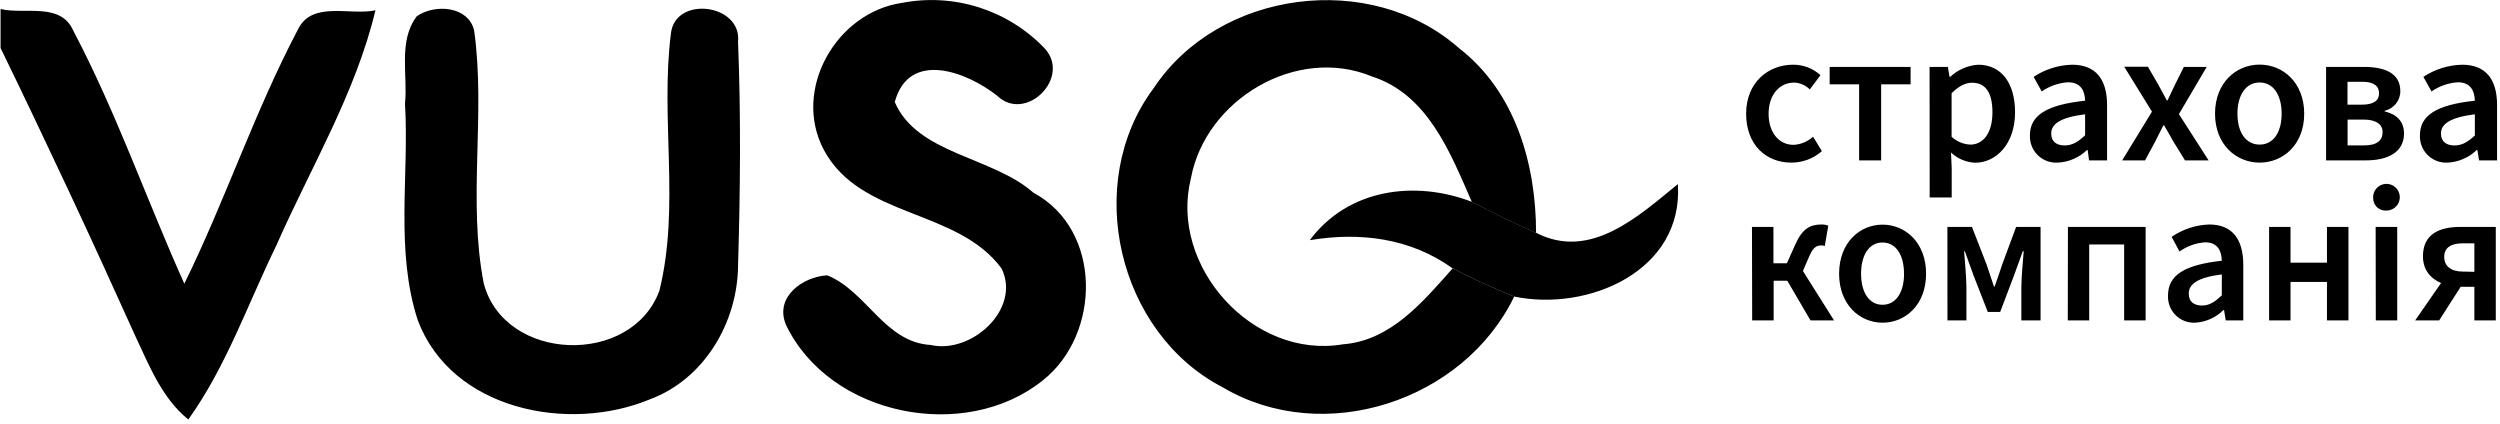
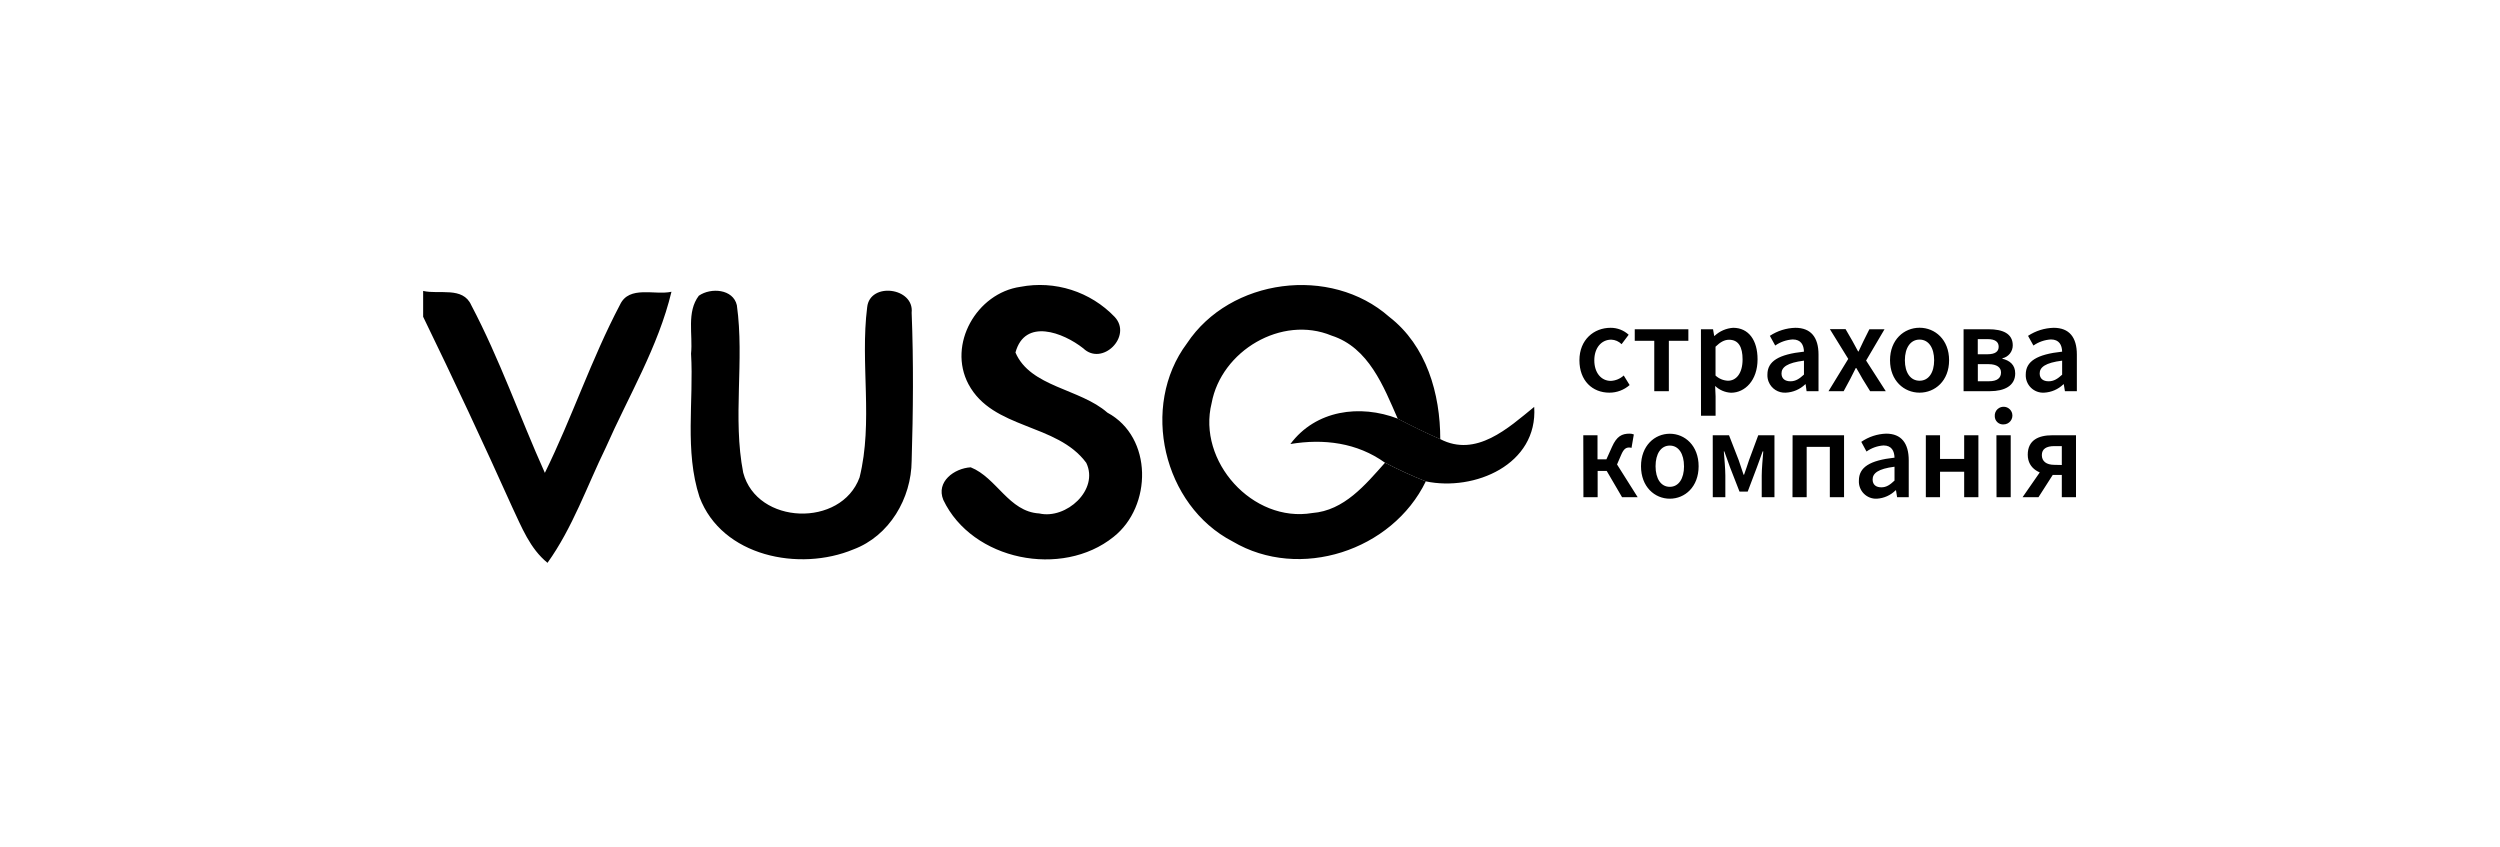
- <svg xmlns="http://www.w3.org/2000/svg" width="596" height="101" viewBox="0 0 596 101">
-   <path d="M.137 2.154C5.91 3.524 14.42.464 17.444 7.261 27.681 26.675 34.93 47.566 43.941 67.635c9.76-19.843 16.748-40.984 27.056-60.54 3.31-7.036 12.523-3.31 18.51-4.643-4.761 19.879-15.474 37.543-23.64 56.088-6.797 13.927-11.903 28.807-20.974 41.472-6.332-5.13-9.32-12.903-12.7-20.046A2513.098 2513.098 0 00.136 11.451V2.154zM99.352 3.88c4.345-3.023 12.356-2.428 13.689 3.417 2.785 19.95-1.583 40.471 2.285 60.266 4.964 18.831 35.258 19.808 41.876 1.726 4.964-20.021.179-40.959 2.738-61.254.952-9.19 16.998-7.142 16.01 1.964.702 17.736.536 35.543 0 53.315-.107 13.474-7.975 27.02-20.962 31.865-19.39 8.083-47.327 2.595-55.386-18.83-5.428-16.63-2.035-34.509-3.047-51.638.69-6.82-1.667-14.95 2.797-20.83zM215.076.679a37.28 37.28 0 0133.96 10.844c6.44 6.963-4.511 17.855-11.332 11.284-7.213-5.69-21.009-10.975-24.39 1.512 5.321 12.463 23.224 12.95 33.08 21.64 16.426 8.832 16.117 33.746 2.214 44.72-18.546 14.916-50.875 8.512-61.255-13.295-2.714-6.583 3.976-11.404 9.856-11.749 9.392 3.762 13.677 15.974 24.664 16.605 9.677 2.226 21.604-8.487 16.914-18.224-10.582-14.355-33.627-11.903-42.388-28.294-7.606-14.344 2.988-32.794 18.677-35.043zM275.032 21.021c15.546-23.45 51.72-28.151 72.801-9.534 13.439 10.38 18.367 27.687 18.367 44.042-5.178-2.25-10.285-4.761-15.308-7.38-5.107-11.653-10.451-25.616-23.807-29.913-17.986-7.463-39.697 5.488-43.173 24.283-5.238 20.926 14.76 43.197 36.222 39.567 11.474-.881 19.104-10.166 26.187-18.117a159.829 159.829 0 0014.677 6.713c-12.094 24.962-45.423 35.901-69.504 21.652-25.044-12.95-33.389-48.696-16.462-71.313z" />
-   <path d="M312.254 57.255c9.118-12.248 25.056-14.355 38.638-9.142 5.023 2.595 10.13 5.13 15.308 7.38 12.939 6.69 24.449-3.975 33.805-11.605 1.369 20.795-21.533 30.472-39.019 26.806a159.775 159.775 0 01-14.677-6.714c-10.022-7.213-22.057-8.725-34.055-6.725zM416.277 27.104c0-7.416 5.238-11.677 11.189-11.677a9.522 9.522 0 016.535 2.5l-2.547 3.392a5.511 5.511 0 00-3.714-1.63c-3.571 0-6.106 2.975-6.106 7.439s2.464 7.404 5.952 7.404a7.453 7.453 0 004.642-1.94l2.119 3.44a11 11 0 01-7.297 2.737c-6.095 0-10.773-4.297-10.773-11.665zM443.214 20.105h-7.023V15.95h19.296v4.155h-7.023v18.128h-5.25V20.105zM460.012 15.95h4.356l.405 2.381h.143a10.843 10.843 0 016.678-2.904c5.594 0 8.796 4.463 8.796 11.344 0 7.618-4.571 12.022-9.522 12.022a8.928 8.928 0 01-5.75-2.44l.167 3.702v7.023h-5.249l-.024-31.128zm14.986 10.845c0-4.44-1.452-7.071-4.868-7.071-1.619 0-3.143.81-4.869 2.5v10.38a6.989 6.989 0 004.476 1.868c2.964 0 5.261-2.63 5.261-7.678zM483.936 32.246c0-4.761 3.976-7.26 13.153-8.237-.071-2.38-1.035-4.392-4.059-4.392-2.256.14-4.43.897-6.285 2.19l-1.928-3.488a17.485 17.485 0 019.178-2.892c5.582 0 8.332 3.428 8.332 9.63v13.177h-4.297l-.334-2.476h-.142a10.836 10.836 0 01-7 3.011 6.25 6.25 0 01-6.618-6.523zm13.153 0v-5c-6.07.763-8.082 2.381-8.082 4.596 0 1.964 1.345 2.833 3.214 2.833s3.214-.893 4.868-2.417v-.012zM513.028 26.616l-6.618-10.713h5.654l2.476 4.285c.643 1.19 1.357 2.524 2.035 3.75h.167c.571-1.19 1.19-2.512 1.774-3.75l2.107-4.226h5.451l-6.618 11.249 7.082 11.034h-5.63l-2.726-4.416c-.738-1.297-1.488-2.666-2.261-3.94h-.179c-.666 1.274-1.321 2.607-1.988 3.94l-2.38 4.416h-5.452l7.106-11.63zM528.062 27.104c0-7.416 5.059-11.701 10.63-11.701 5.571 0 10.63 4.285 10.63 11.7 0 7.417-5.059 11.666-10.63 11.666-5.571 0-10.63-4.297-10.63-11.665zm15.88 0c0-4.464-1.976-7.44-5.25-7.44-3.273 0-5.285 2.976-5.285 7.44s2.012 7.368 5.285 7.368c3.274 0 5.25-2.904 5.25-7.368zM554.535 15.95h9.059c4.951 0 8.641 1.512 8.641 5.761a4.759 4.759 0 01-3.737 4.69v.155c2.642.643 4.618 2.178 4.618 5.285 0 4.5-3.94 6.392-9.058 6.392h-9.523V15.95zm8.523 9c2.952 0 4.107-1.037 4.107-2.715s-1.191-2.738-3.952-2.738h-3.571v5.452h3.416zm.595 9.712c3.012 0 4.357-1.19 4.357-3.178 0-1.774-1.464-2.976-4.5-2.976h-3.845v6.154h3.988zM576.913 32.246c0-4.761 3.964-7.26 13.093-8.237-.071-2.38-1.035-4.392-4.059-4.392a12.31 12.31 0 00-6.273 2.19l-1.94-3.488a17.557 17.557 0 019.237-2.892c5.595 0 8.332 3.428 8.332 9.63v13.177h-4.297l-.404-2.476h-.143a10.774 10.774 0 01-6.94 3.011 6.248 6.248 0 01-6.606-6.523zm13.093 0v-5c-6.058.763-8.082 2.381-8.082 4.596 0 1.964 1.345 2.833 3.226 2.833s3.249-.893 4.904-2.417l-.048-.012zM417.67 54.1h5.118v8.666h5.869l8.582 13.618h-5.618l-5.523-9.451h-3.262v9.45h-5.118l-.048-22.282zm7.404 10.714l2.928-6.535c1.714-3.845 3.571-4.762 6.333-4.762.521-.007 1.04.09 1.523.286l-.833 4.845a2.382 2.382 0 00-.786-.143c-1.095 0-1.976.369-2.94 2.654l-1.94 4.512-4.285-.857zM438.441 65.254c0-7.416 4.928-11.7 10.368-11.7s10.368 4.284 10.368 11.7c0 7.416-4.928 11.677-10.368 11.677s-10.368-4.285-10.368-11.677zm15.475 0c0-4.464-1.917-7.44-5.119-7.44s-5.118 2.977-5.118 7.44c0 4.464 1.928 7.404 5.118 7.404 3.19 0 5.131-2.94 5.131-7.404h-.012zM464.26 54.1h5.856l3.5 9c.607 1.833 1.19 3.57 1.738 5.201h.178c.583-1.678 1.191-3.368 1.774-5.202l3.333-8.998h5.832v22.283h-4.582v-7.809c0-2.178.357-6.261.559-8.666h-.226c-.631 1.87-1.464 3.988-2.083 5.762l-3.297 8.701h-2.952l-3.393-8.701c-.619-1.774-1.452-3.952-2.071-5.762h-.179c.191 2.381.548 6.488.548 8.666v7.809h-4.523L464.26 54.1zM492.995 54.1h18.521v22.284h-5.118V58.279h-8.332v18.105h-5.107l.036-22.283zM516.86 70.397c0-4.762 3.869-7.262 12.82-8.238-.071-2.38-1.012-4.392-3.952-4.392-2.207.146-4.33.905-6.13 2.19l-1.881-3.487a16.796 16.796 0 018.952-2.952c5.451 0 8.13 3.428 8.13 9.63v13.236h-4.19l-.393-2.476h-.143a10.403 10.403 0 01-6.761 3.023 6.178 6.178 0 01-6.452-6.534zm12.82 0V65.42c-5.951.75-7.88 2.38-7.88 4.583 0 1.976 1.31 2.833 3.143 2.833 1.833 0 3.118-.905 4.737-2.429v-.011zM540.953 54.1h5.107v8.523h8.689v-8.522h5.119v22.283h-5.119v-9.166h-8.689v9.166h-5.107V54.1zM565.76 47.244a3.182 3.182 0 011.8-3.093 3.177 3.177 0 014.47 2.166 3.179 3.179 0 01-3.104 3.88 2.949 2.949 0 01-2.923-1.771 2.963 2.963 0 01-.243-1.182zm.595 6.856h5.142v22.284h-5.106l-.036-22.284zM583.235 65.623l4.214 1.464-5.952 9.297h-5.726l7.464-10.761zm6.654 2.75h-3.214c-4.321 0-9.047-2.024-9.047-7.273 0-5.25 3.869-7 8.833-7h8.534v22.284h-5.106v-8.011zm0-3.571v-6.797h-2.714c-2.857 0-4.476 1.024-4.476 3.238s1.619 3.5 4.476 3.5l2.714.059z" />
+ <svg xmlns="http://www.w3.org/2000/svg" width="579" height="196" viewBox="0 0 579 196">
+   <path d="M98 67.378c3.715.881 9.192-1.087 11.138 3.287 6.587 12.493 11.252 25.936 17.051 38.851 6.281-12.77 10.777-26.373 17.411-38.959 2.13-4.527 8.058-2.13 11.911-2.987-3.064 12.792-9.958 24.16-15.212 36.094-4.374 8.962-7.66 18.537-13.497 26.687-4.075-3.301-5.998-8.303-8.174-12.899A1617.973 1617.973 0 0098 73.361v-5.983zM161.847 68.49c2.796-1.946 7.951-1.563 8.809 2.198 1.792 12.838-1.019 26.044 1.471 38.783 3.194 12.118 22.689 12.746 26.947 1.11 3.195-12.884.115-26.358 1.762-39.418.613-5.914 10.939-4.596 10.303 1.264.452 11.413.345 22.872 0 34.309-.069 8.671-5.132 17.388-13.489 20.506-12.478 5.201-30.456 1.67-35.642-12.118-3.493-10.701-1.31-22.207-1.961-33.23.444-4.389-1.073-9.62 1.8-13.404zM236.317 66.43a23.99 23.99 0 0121.854 6.977c4.144 4.481-2.903 11.49-7.292 7.262-4.642-3.661-13.52-7.062-15.696.973 3.424 8.02 14.945 8.334 21.287 13.926 10.571 5.684 10.372 21.716 1.425 28.778-11.934 9.598-32.739 5.477-39.418-8.556-1.747-4.236 2.558-7.338 6.342-7.56 6.044 2.42 8.802 10.28 15.872 10.686 6.227 1.432 13.903-5.462 10.885-11.728-6.81-9.238-21.64-7.66-27.278-18.208-4.894-9.23 1.923-21.103 12.019-22.55zM274.899 79.52c10.004-15.09 33.283-18.115 46.849-6.135 8.648 6.68 11.819 17.817 11.819 28.342-3.332-1.448-6.618-3.064-9.851-4.75-3.286-7.499-6.725-16.484-15.32-19.25-11.574-4.802-25.546 3.532-27.782 15.627-3.371 13.467 9.498 27.799 23.309 25.462 7.384-.567 12.294-6.541 16.852-11.658a102.825 102.825 0 009.445 4.32c-7.783 16.063-29.231 23.103-44.727 13.933-16.117-8.334-21.486-31.337-10.594-45.89z" />
+   <path d="M298.853 102.837c5.867-7.882 16.124-9.238 24.864-5.883 3.232 1.67 6.519 3.302 9.851 4.749 8.326 4.305 15.733-2.558 21.754-7.468.881 13.382-13.857 19.609-25.109 17.25a102.825 102.825 0 01-9.445-4.32c-6.45-4.642-14.194-5.615-21.915-4.328zM365.794 83.435c0-4.772 3.37-7.515 7.2-7.515a6.13 6.13 0 014.206 1.609l-1.64 2.183a3.544 3.544 0 00-2.389-1.05c-2.298 0-3.93 1.916-3.93 4.788 0 2.873 1.586 4.765 3.83 4.765a4.795 4.795 0 002.987-1.249l1.364 2.214a7.08 7.08 0 01-4.696 1.762c-3.922 0-6.932-2.766-6.932-7.507zM383.128 78.93h-4.52v-2.673h12.417v2.673h-4.519v11.666h-3.378V78.93zM393.938 76.257h2.803l.261 1.532h.091a6.982 6.982 0 014.298-1.87c3.6 0 5.66 2.873 5.66 7.3 0 4.903-2.941 7.738-6.128 7.738a5.744 5.744 0 01-3.699-1.57l.107 2.382v4.519h-3.378l-.015-20.031zm9.643 6.978c0-2.857-.934-4.55-3.132-4.55-1.042 0-2.023.521-3.133 1.609v6.68a4.494 4.494 0 002.88 1.202c1.907 0 3.385-1.693 3.385-4.94zM409.333 86.743c0-3.063 2.559-4.672 8.465-5.3-.046-1.532-.667-2.827-2.612-2.827a7.929 7.929 0 00-4.045 1.41L409.9 77.78a11.253 11.253 0 015.906-1.861c3.593 0 5.362 2.206 5.362 6.197v8.48h-2.765l-.215-1.594h-.092a6.969 6.969 0 01-4.504 1.938 4.019 4.019 0 01-3.986-2.547 4.046 4.046 0 01-.273-1.65zm8.465 0v-3.217c-3.907.49-5.202 1.532-5.202 2.957 0 1.264.866 1.823 2.069 1.823 1.202 0 2.068-.574 3.133-1.555v-.008zM428.054 83.12l-4.258-6.894h3.638l1.593 2.758c.414.766.874 1.624 1.31 2.413h.107c.368-.766.766-1.617 1.142-2.413l1.356-2.72h3.508l-4.259 7.24 4.558 7.1h-3.624l-1.754-2.842c-.475-.835-.957-1.716-1.455-2.535h-.115c-.429.82-.85 1.677-1.279 2.535l-1.532 2.842h-3.509l4.573-7.484zM437.729 83.435c0-4.773 3.256-7.53 6.841-7.53 3.585 0 6.84 2.757 6.84 7.53 0 4.772-3.255 7.506-6.84 7.506s-6.841-2.765-6.841-7.506zm10.219 0c0-2.873-1.272-4.788-3.378-4.788-2.107 0-3.401 1.915-3.401 4.788 0 2.872 1.294 4.741 3.401 4.741 2.106 0 3.378-1.869 3.378-4.741zM454.765 76.257h5.829c3.186 0 5.561.973 5.561 3.707a3.063 3.063 0 01-2.405 3.018v.1c1.7.414 2.972 1.402 2.972 3.4 0 2.896-2.536 4.114-5.829 4.114h-6.128v-14.34zm5.484 5.79c1.9 0 2.643-.666 2.643-1.746s-.766-1.761-2.543-1.761h-2.298v3.508h2.198zm.383 6.251c1.938 0 2.804-.766 2.804-2.045 0-1.141-.942-1.915-2.896-1.915h-2.474v3.96h2.566zM469.165 86.743c0-3.063 2.551-4.672 8.426-5.3-.046-1.532-.666-2.827-2.612-2.827a7.923 7.923 0 00-4.037 1.41l-1.248-2.245a11.297 11.297 0 015.944-1.861c3.6 0 5.362 2.206 5.362 6.197v8.48h-2.765l-.261-1.594h-.092a6.93 6.93 0 01-4.465 1.938 4.022 4.022 0 01-4.252-4.198zm8.426 0v-3.217c-3.899.49-5.201 1.532-5.201 2.957 0 1.264.866 1.823 2.076 1.823s2.091-.574 3.156-1.555l-.031-.008zM366.689 100.807h3.294v5.577h3.777l5.523 8.763h-3.616l-3.554-6.082h-2.099v6.082h-3.294l-.031-14.34zm4.765 6.894l1.884-4.205c1.103-2.474 2.298-3.064 4.075-3.064.336-.005.67.058.981.184l-.536 3.117a1.53 1.53 0 00-.506-.092c-.705 0-1.271.238-1.892 1.709l-1.248 2.903-2.758-.552zM380.057 107.985c0-4.772 3.171-7.53 6.672-7.53 3.5 0 6.671 2.758 6.671 7.53s-3.171 7.514-6.671 7.514c-3.501 0-6.672-2.757-6.672-7.514zm9.958 0c0-2.873-1.234-4.788-3.294-4.788-2.061 0-3.294 1.915-3.294 4.788 0 2.872 1.241 4.764 3.294 4.764s3.301-1.892 3.301-4.764h-.007zM396.671 100.807h3.769l2.252 5.791c.39 1.18.766 2.298 1.118 3.348h.115c.375-1.081.766-2.168 1.141-3.348l2.145-5.791h3.753v14.34h-2.949v-5.025c0-1.402.23-4.029.36-5.577h-.145c-.406 1.203-.942 2.566-1.341 3.708l-2.121 5.599h-1.9l-2.183-5.599c-.399-1.142-.935-2.543-1.333-3.708h-.115c.123 1.532.352 4.175.352 5.577v5.025h-2.91l-.008-14.34zM415.163 100.807h11.919v14.34h-3.294v-11.651h-5.362v11.651h-3.286l.023-14.34zM430.521 111.294c0-3.064 2.489-4.673 8.249-5.301-.046-1.532-.651-2.826-2.543-2.826a7.664 7.664 0 00-3.945 1.409l-1.21-2.244a10.815 10.815 0 015.76-1.9c3.509 0 5.232 2.206 5.232 6.197v8.518h-2.696l-.253-1.593h-.092a6.695 6.695 0 01-4.351 1.945 3.97 3.97 0 01-3.012-1.178 3.974 3.974 0 01-1.139-3.027zm8.249 0v-3.202c-3.83.483-5.071 1.532-5.071 2.949 0 1.272.843 1.823 2.023 1.823 1.179 0 2.007-.582 3.048-1.562v-.008zM446.024 100.807h3.287v5.485h5.591v-5.485h3.294v14.34h-3.294v-5.899h-5.591v5.899h-3.287v-14.34zM461.989 96.395a2.04 2.04 0 012.35-2.167 2.043 2.043 0 011.685 1.57 2.048 2.048 0 01-1.998 2.496 1.894 1.894 0 01-1.433-.505 1.905 1.905 0 01-.604-1.394zm.383 4.412h3.309v14.34h-3.286l-.023-14.34zM473.233 108.222l2.712.942-3.83 5.983h-3.684l4.802-6.925zm4.282 1.769h-2.068c-2.78 0-5.821-1.302-5.821-4.68 0-3.378 2.489-4.504 5.683-4.504h5.493v14.34h-3.287v-5.156zm0-2.298v-4.373h-1.746c-1.838 0-2.88.658-2.88 2.083 0 1.425 1.042 2.252 2.88 2.252l1.746.038z" />
</svg>
